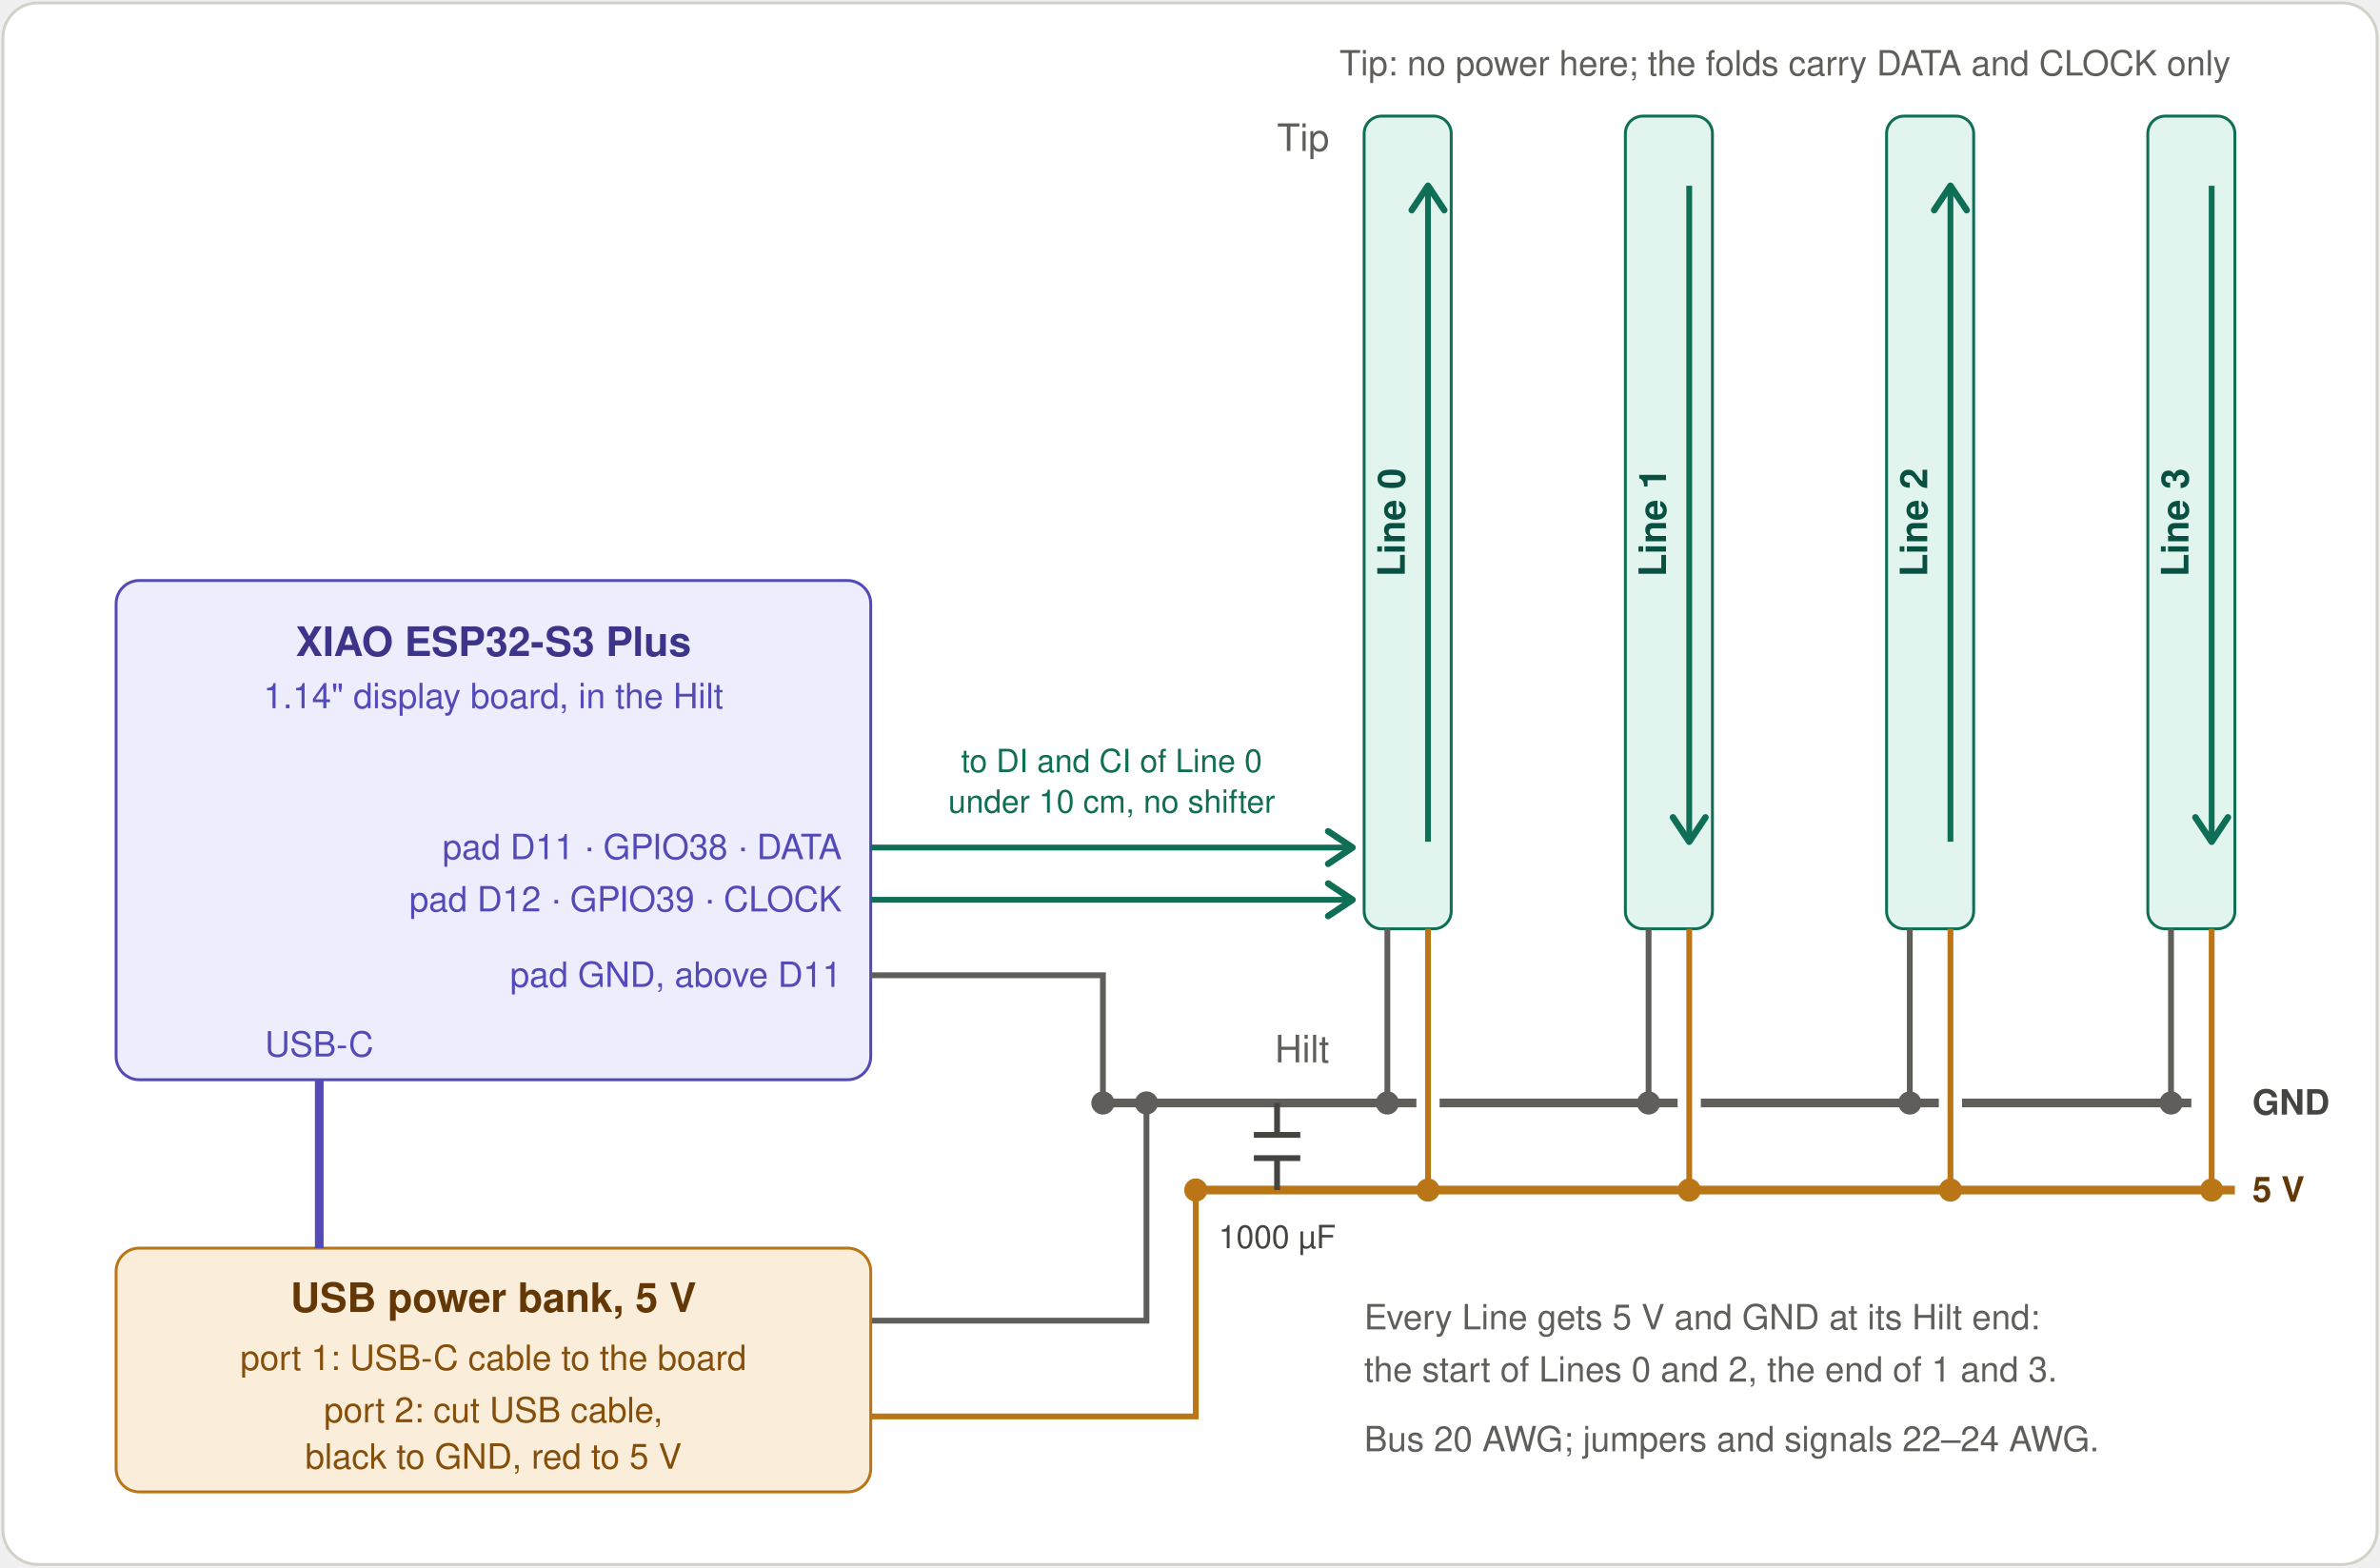
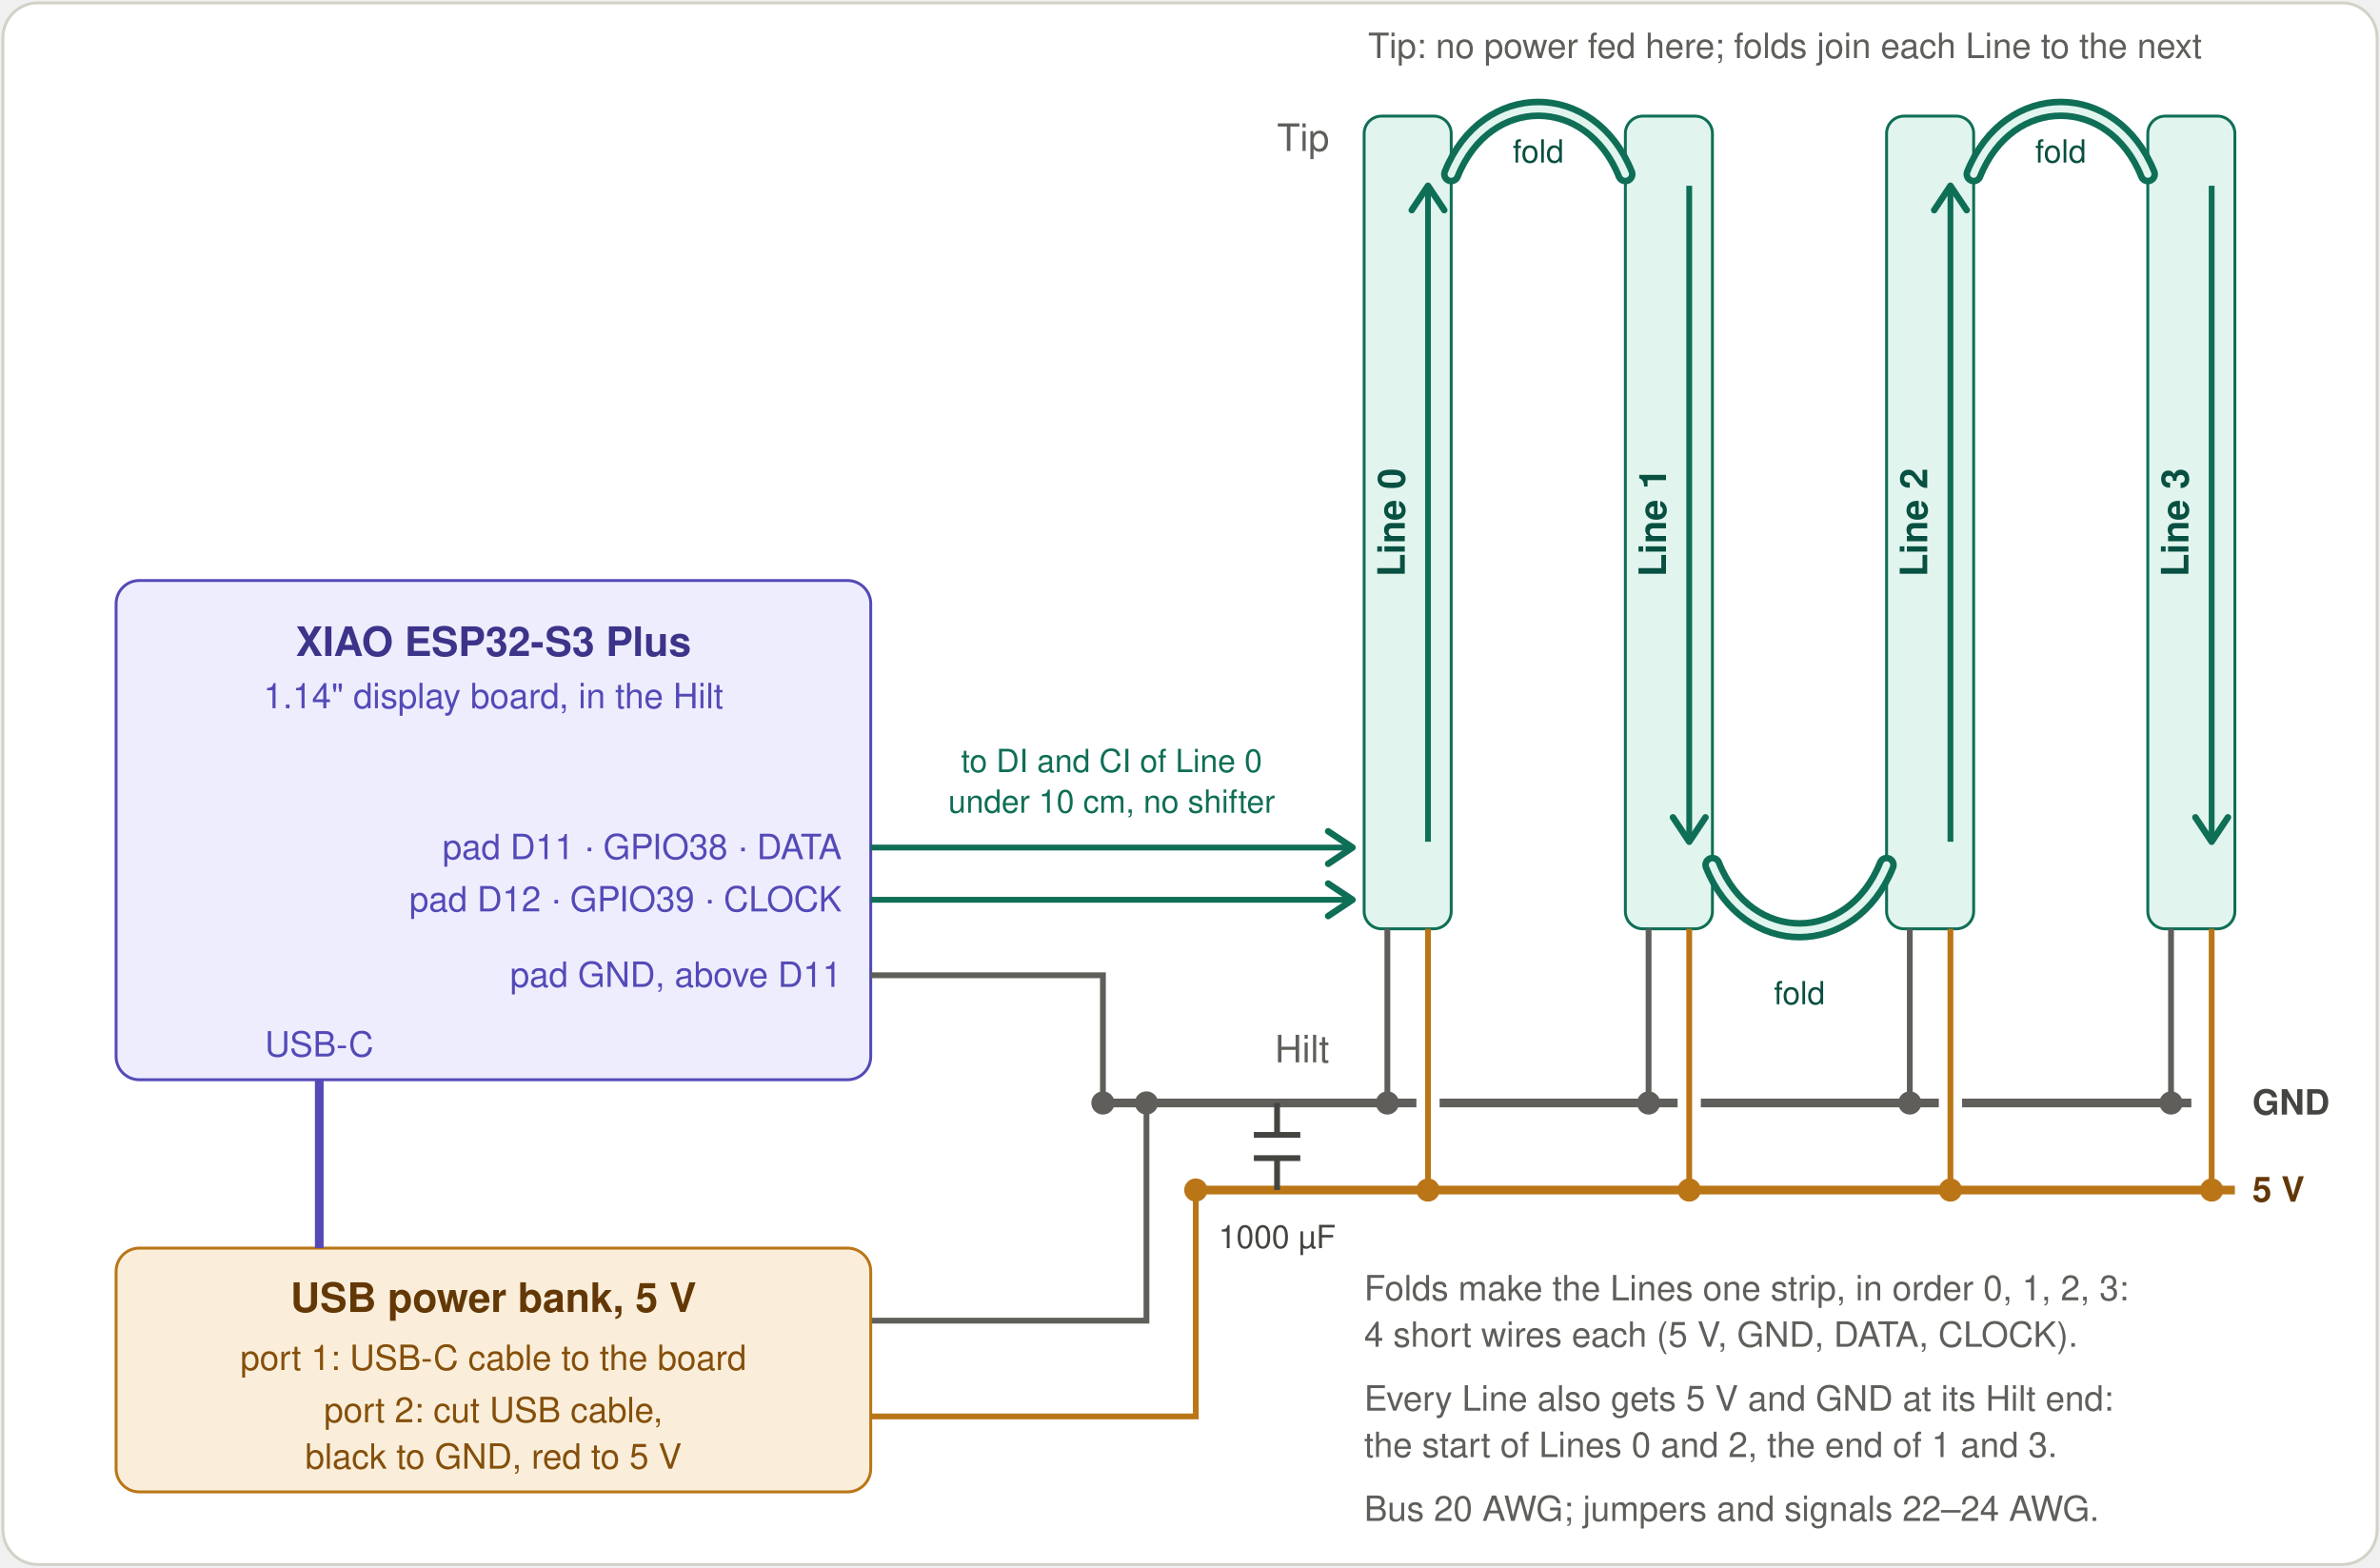
<svg xmlns="http://www.w3.org/2000/svg" viewBox="0 0 820 540" width="820" height="540" role="img" font-family="-apple-system, Segoe UI, Helvetica, Arial, sans-serif">
  <defs>
    <marker id="as" viewBox="0 0 10 10" refX="8" refY="5" markerWidth="7" markerHeight="7" orient="auto-start-reverse">
      <path d="M2 1L8 5L2 9" fill="none" stroke="#0F6E56" stroke-width="1.6" stroke-linecap="round" stroke-linejoin="round" />
    </marker>
  </defs>
  <rect x="1" y="1" width="818" height="538" rx="12" fill="#FFFFFF" stroke="#D3D1C7" />
-   <text x="615" y="26" fill="#5F5E5A" font-size="12" text-anchor="middle">Tip: no power here; the folds carry DATA and CLOCK only</text>
+   <text x="615" y="20" fill="#5F5E5A" font-size="12" text-anchor="middle">Tip: no power fed here; folds join each Line to the next</text>
  <g fill="#5F5E5A" font-size="13" text-anchor="end">
    <text x="458" y="52">Tip</text>
    <text x="458" y="366">Hilt</text>
  </g>
  <g fill="#E1F5EE" stroke="#0F6E56">
    <rect x="470" y="40" width="30" height="280" rx="6" />
    <rect x="560" y="40" width="30" height="280" rx="6" />
    <rect x="650" y="40" width="30" height="280" rx="6" />
    <rect x="740" y="40" width="30" height="280" rx="6" />
  </g>
  <g stroke="#0F6E56" stroke-width="2" fill="none">
    <line x1="492" y1="290" x2="492" y2="64" marker-end="url(#as)" />
    <line x1="582" y1="64" x2="582" y2="290" marker-end="url(#as)" />
    <line x1="672" y1="290" x2="672" y2="64" marker-end="url(#as)" />
    <line x1="762" y1="64" x2="762" y2="290" marker-end="url(#as)" />
+   </g>
+   <g fill="none" stroke-linecap="round">
+     <g stroke="#0F6E56" stroke-width="7">
+       <path d="M500 60 C512 30, 548 30, 560 60" />
+       <path d="M590 298 C602 328, 638 328, 650 298" />
+       <path d="M680 60 C692 30, 728 30, 740 60" />
+     </g>
+     <g stroke="#E1F5EE" stroke-width="2.5">
+       <path d="M500 60 C512 30, 548 30, 560 60" />
+       <path d="M590 298 C602 328, 638 328, 650 298" />
+       <path d="M680 60 C692 30, 728 30, 740 60" />
+     </g>
+   </g>
+   <g fill="#085041" font-size="11" text-anchor="middle">
+     <text x="530" y="56">fold</text>
+     <text x="620" y="346">fold</text>
+     <text x="710" y="56">fold</text>
  </g>
  <g fill="#085041" font-size="13" font-weight="600" text-anchor="middle">
    <text x="484" y="180" transform="rotate(-90 484 180)">Line 0</text>
    <text x="574" y="180" transform="rotate(-90 574 180)">Line 1</text>
    <text x="664" y="180" transform="rotate(-90 664 180)">Line 2</text>
    <text x="754" y="180" transform="rotate(-90 754 180)">Line 3</text>
  </g>
  <rect x="40" y="200" width="260" height="172" rx="8" fill="#EEEDFE" stroke="#534AB7" />
  <text x="170" y="226" fill="#3C3489" font-size="14" font-weight="600" text-anchor="middle">XIAO ESP32-S3 Plus</text>
  <text x="170" y="244" fill="#534AB7" font-size="12" text-anchor="middle">1.14" display board, in the Hilt</text>
  <g fill="#534AB7" font-size="12" text-anchor="end">
    <text x="290" y="296">pad D11 · GPIO38 · DATA</text>
    <text x="290" y="314">pad D12 · GPIO39 · CLOCK</text>
    <text x="290" y="340">pad GND, above D11</text>
  </g>
  <text x="110" y="364" fill="#534AB7" font-size="12" text-anchor="middle">USB-C</text>
  <g fill="#0F6E56" font-size="11" text-anchor="middle">
    <text x="383" y="266">to DI and CI of Line 0</text>
    <text x="383" y="280">under 10 cm, no shifter</text>
  </g>
  <g stroke="#0F6E56" stroke-width="2" fill="none">
    <line x1="300" y1="292" x2="466" y2="292" marker-end="url(#as)" />
    <line x1="300" y1="310" x2="466" y2="310" marker-end="url(#as)" />
  </g>
  <g stroke="#5F5E5A" fill="none">
    <path d="M300 336 H380 V380" stroke-width="2" />
    <line x1="380" y1="380" x2="755" y2="380" stroke-width="3" />
    <path d="M300 455 H395 V380" stroke-width="2" />
    <line x1="478" y1="380" x2="478" y2="320" stroke-width="2" />
    <line x1="568" y1="380" x2="568" y2="320" stroke-width="2" />
    <line x1="658" y1="380" x2="658" y2="320" stroke-width="2" />
    <line x1="748" y1="380" x2="748" y2="320" stroke-width="2" />
  </g>
  <text x="776" y="384" fill="#444441" font-size="12" font-weight="600">GND</text>
  <g stroke="#FFFFFF" stroke-width="8">
    <line x1="492" y1="373" x2="492" y2="387" />
    <line x1="582" y1="373" x2="582" y2="387" />
    <line x1="672" y1="373" x2="672" y2="387" />
    <line x1="762" y1="373" x2="762" y2="387" />
  </g>
  <g stroke="#BA7517" fill="none">
    <path d="M300 488 H412 V410" stroke-width="2" />
    <line x1="412" y1="410" x2="770" y2="410" stroke-width="3" />
    <line x1="492" y1="410" x2="492" y2="320" stroke-width="2" />
    <line x1="582" y1="410" x2="582" y2="320" stroke-width="2" />
    <line x1="672" y1="410" x2="672" y2="320" stroke-width="2" />
    <line x1="762" y1="410" x2="762" y2="320" stroke-width="2" />
  </g>
  <text x="776" y="414" fill="#633806" font-size="12" font-weight="600">5 V</text>
  <g fill="#5F5E5A">
    <circle cx="380" cy="380" r="4" />
    <circle cx="395" cy="380" r="4" />
    <circle cx="478" cy="380" r="4" />
    <circle cx="568" cy="380" r="4" />
    <circle cx="658" cy="380" r="4" />
    <circle cx="748" cy="380" r="4" />
  </g>
  <g fill="#BA7517">
    <circle cx="412" cy="410" r="4" />
    <circle cx="492" cy="410" r="4" />
    <circle cx="582" cy="410" r="4" />
    <circle cx="672" cy="410" r="4" />
    <circle cx="762" cy="410" r="4" />
  </g>
  <g stroke="#444441" stroke-width="2" fill="none">
    <line x1="440" y1="380" x2="440" y2="391" />
    <line x1="432" y1="391" x2="448" y2="391" />
    <line x1="432" y1="399" x2="448" y2="399" />
    <line x1="440" y1="399" x2="440" y2="410" />
  </g>
  <text x="440" y="430" fill="#444441" font-size="11" text-anchor="middle">1000 µF</text>
  <rect x="40" y="430" width="260" height="84" rx="8" fill="#FAEEDA" stroke="#BA7517" />
  <text x="170" y="452" fill="#633806" font-size="14" font-weight="600" text-anchor="middle">USB power bank, 5 V</text>
  <g fill="#854F0B" font-size="12" text-anchor="middle">
    <text x="170" y="472">port 1: USB-C cable to the board</text>
    <text x="170" y="490">port 2: cut USB cable,</text>
    <text x="170" y="506">black to GND, red to 5 V</text>
  </g>
  <line x1="110" y1="430" x2="110" y2="372" stroke="#534AB7" stroke-width="3" />
  <g fill="#5F5E5A" font-size="12">
-     <text x="470" y="458">Every Line gets 5 V and GND at its Hilt end:</text>
-     <text x="470" y="476">the start of Lines 0 and 2, the end of 1 and 3.</text>
-     <text x="470" y="500">Bus 20 AWG; jumpers and signals 22–24 AWG.</text>
+     <text x="470" y="448">Folds make the Lines one strip, in order 0, 1, 2, 3:</text>
+     <text x="470" y="464">4 short wires each (5 V, GND, DATA, CLOCK).</text>
+     <text x="470" y="486">Every Line also gets 5 V and GND at its Hilt end:</text>
+     <text x="470" y="502">the start of Lines 0 and 2, the end of 1 and 3.</text>
+     <text x="470" y="524">Bus 20 AWG; jumpers and signals 22–24 AWG.</text>
  </g>
</svg>
